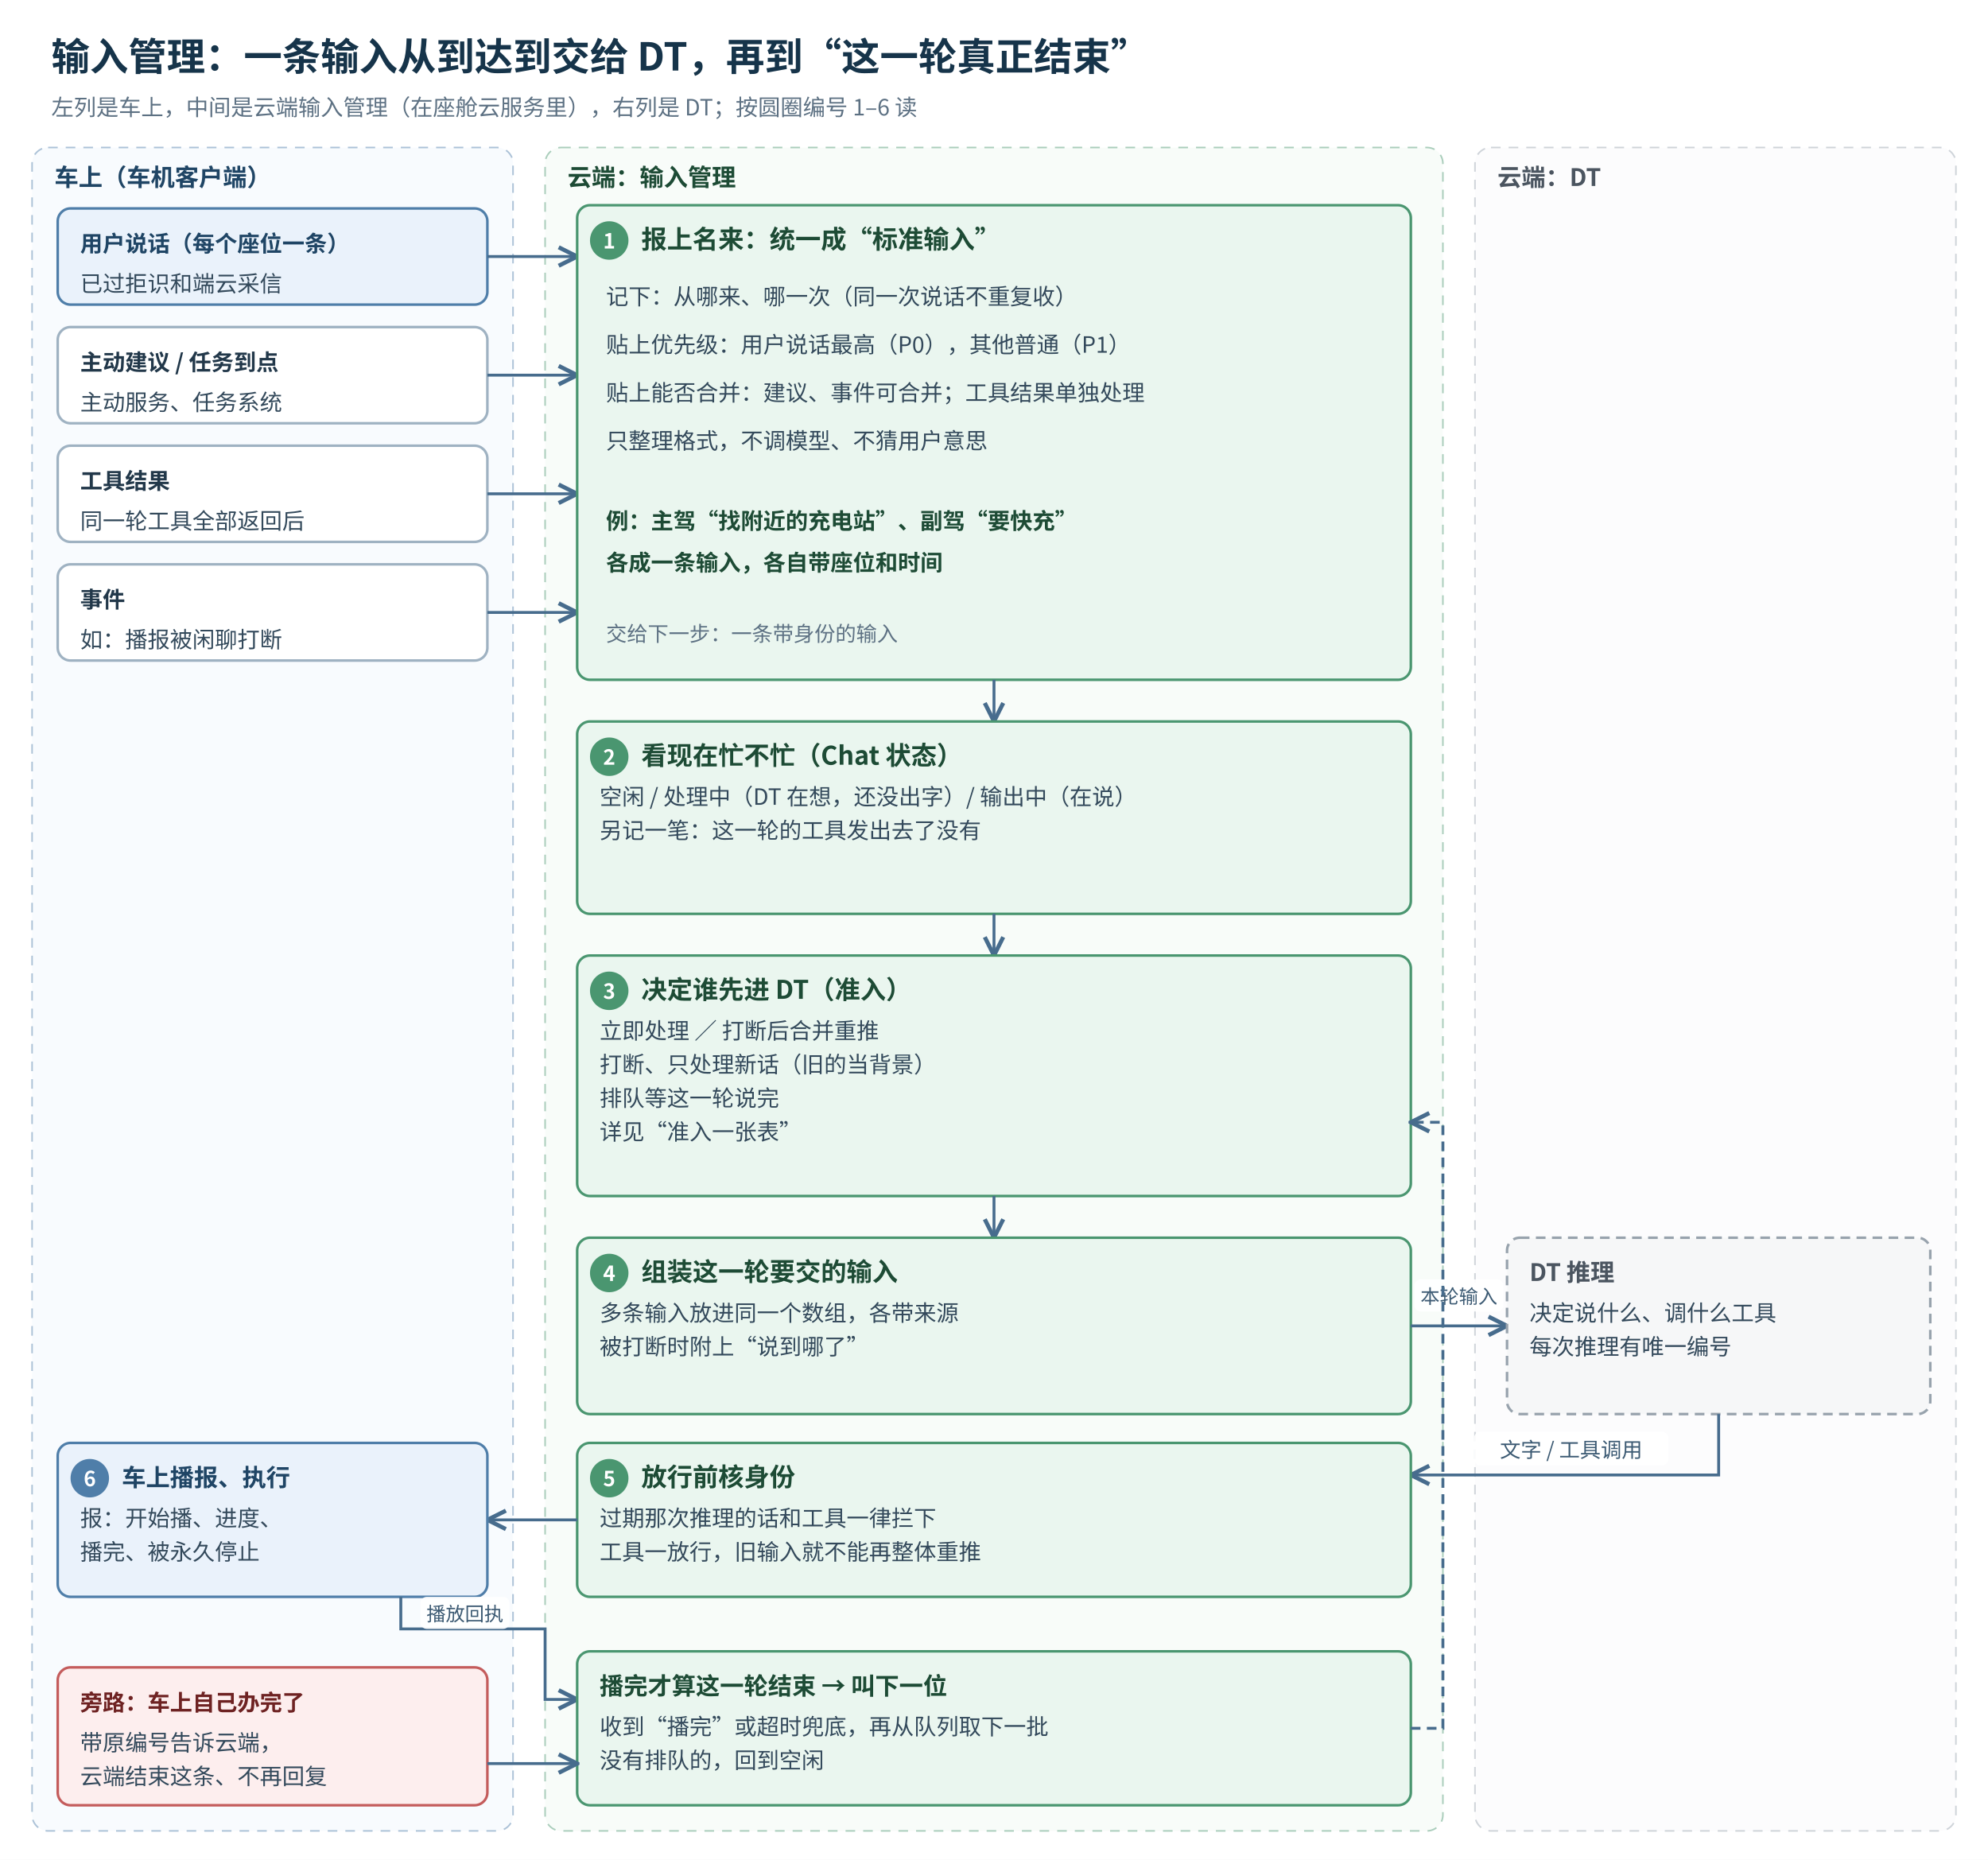
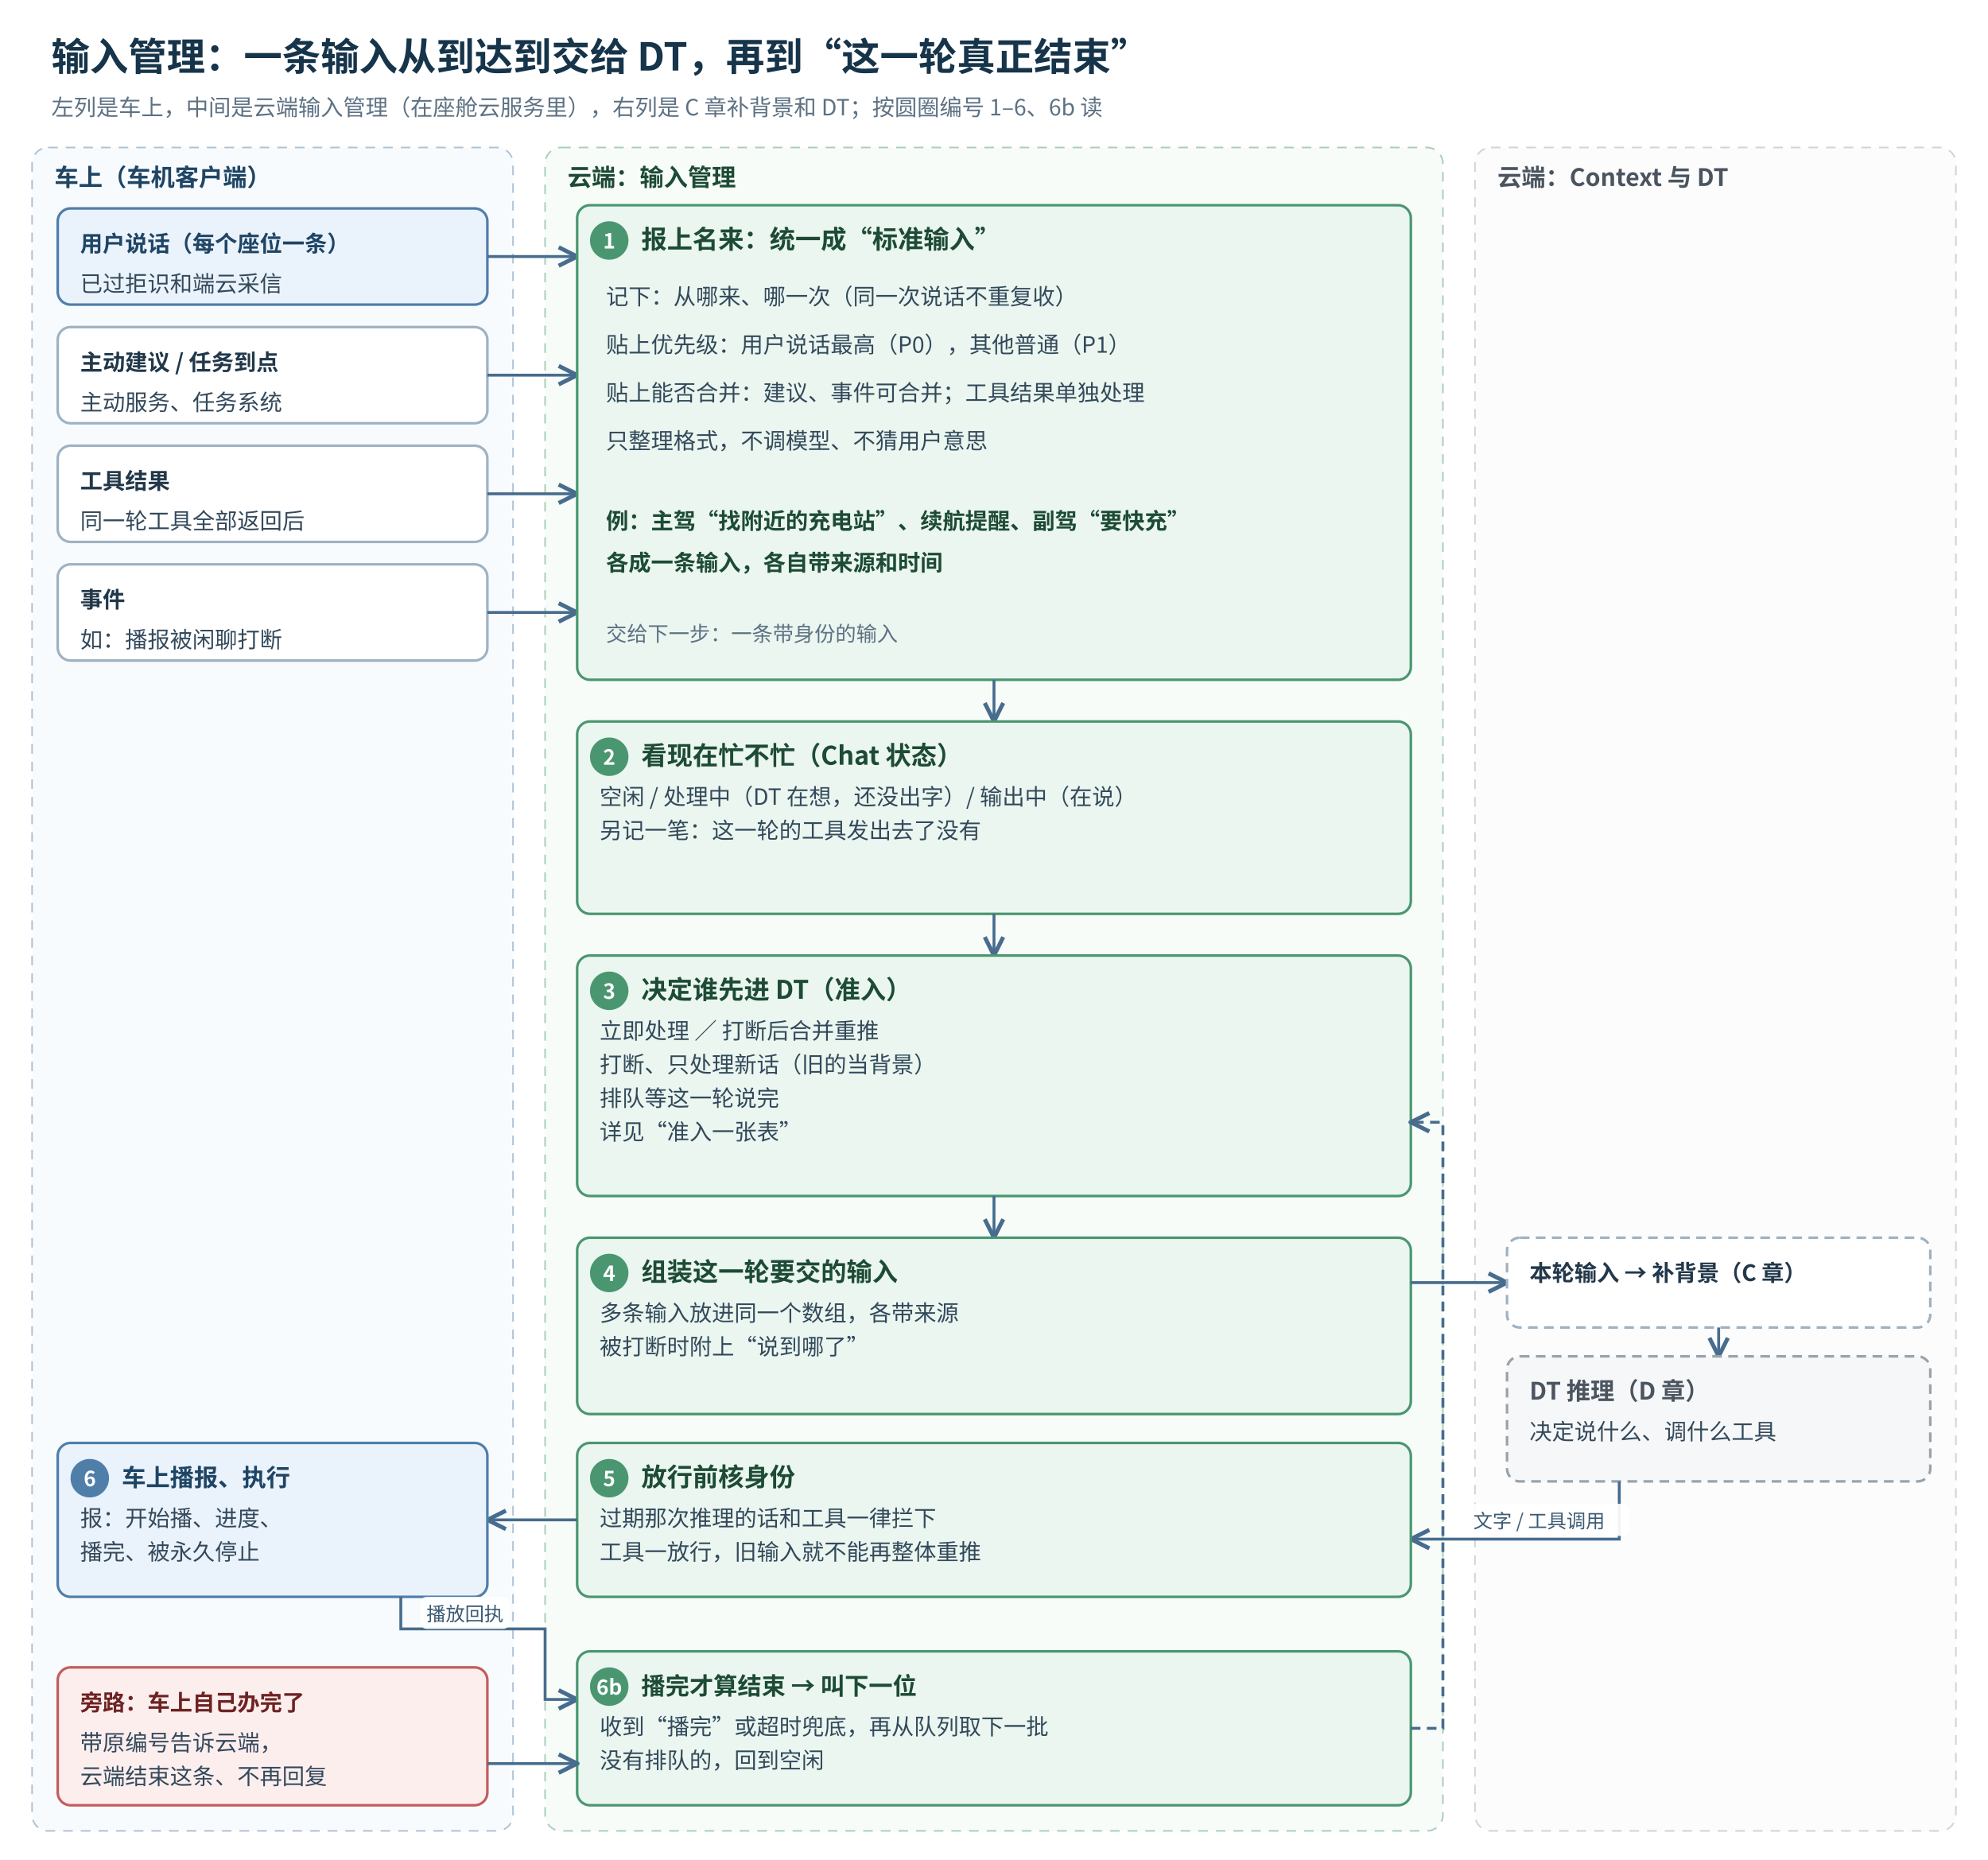
<svg xmlns="http://www.w3.org/2000/svg" width="1240" height="1160" viewBox="0 0 1240 1160" role="img" aria-label="输入管理：一条输入从到达到交给 DT，再到“这一轮真正结束”">
  <defs>
    <marker id="arr" viewBox="0 0 10 10" refX="9" refY="5" markerWidth="8" markerHeight="8" orient="auto-start-reverse">
      <path d="M1 1L9 5L1 9" fill="none" stroke="#476c8d" stroke-width="1.8" />
    </marker>
  </defs>
  <g font-family="PingFang SC,Microsoft YaHei,Noto Sans CJK SC,Arial,sans-serif">
    <rect width="1240" height="1160" fill="#ffffff" />
    <text x="32" y="44" font-size="24" fill="#16344a" font-weight="650" text-anchor="start">输入管理：一条输入从到达到交给 DT，再到“这一轮真正结束”</text>
-     <text x="32" y="72" font-size="14" fill="#5d7183" font-weight="400" text-anchor="start">左列是车上，中间是云端输入管理（在座舱云服务里），右列是 DT；按圆圈编号 1–6 读</text>
+     <text x="32" y="72" font-size="14" fill="#5d7183" font-weight="400" text-anchor="start">左列是车上，中间是云端输入管理（在座舱云服务里），右列是 C 章补背景和 DT；按圆圈编号 1–6、6b 读</text>
    <rect x="20" y="92" width="300" height="1050" rx="10" fill="#eaf2fb" fill-opacity=".35" stroke="#4f7ea9" stroke-opacity=".45" stroke-dasharray="6 5" />
    <text x="34" y="116" font-size="15" fill="#1f4565" font-weight="650" text-anchor="start">车上（车机客户端）</text>
    <rect x="340" y="92" width="560" height="1050" rx="10" fill="#eaf6ef" fill-opacity=".35" stroke="#4a9670" stroke-opacity=".45" stroke-dasharray="6 5" />
    <text x="354" y="116" font-size="15" fill="#1d4b35" font-weight="650" text-anchor="start">云端：输入管理</text>
    <rect x="920" y="92" width="300" height="1050" rx="10" fill="#f6f7f8" fill-opacity=".35" stroke="#98a3ad" stroke-opacity=".45" stroke-dasharray="6 5" />
-     <text x="934" y="116" font-size="15" fill="#4b5560" font-weight="650" text-anchor="start">云端：DT</text>
+     <text x="934" y="116" font-size="15" fill="#4b5560" font-weight="650" text-anchor="start">云端：Context 与 DT</text>
    <rect x="36" y="130" width="268" height="60" rx="8" fill="#eaf2fb" stroke="#4f7ea9" stroke-width="1.6" />
    <text x="50" y="157" font-size="14" fill="#1f4565" font-weight="650" text-anchor="start">用户说话（每个座位一条）</text>
    <text x="50" y="182" font-size="14" fill="#33495b" font-weight="400" text-anchor="start">已过拒识和端云采信</text>
    <path d="M304,160 L360,160" fill="none" stroke="#476c8d" stroke-width="1.8" marker-end="url(#arr)" />
    <rect x="36" y="204" width="268" height="60" rx="8" fill="#ffffff" stroke="#9fb2c2" stroke-width="1.6" />
    <text x="50" y="231" font-size="14" fill="#22384a" font-weight="650" text-anchor="start">主动建议 / 任务到点</text>
    <text x="50" y="256" font-size="14" fill="#33495b" font-weight="400" text-anchor="start">主动服务、任务系统</text>
    <path d="M304,234 L360,234" fill="none" stroke="#476c8d" stroke-width="1.8" marker-end="url(#arr)" />
    <rect x="36" y="278" width="268" height="60" rx="8" fill="#ffffff" stroke="#9fb2c2" stroke-width="1.6" />
    <text x="50" y="305" font-size="14" fill="#22384a" font-weight="650" text-anchor="start">工具结果</text>
    <text x="50" y="330" font-size="14" fill="#33495b" font-weight="400" text-anchor="start">同一轮工具全部返回后</text>
    <path d="M304,308 L360,308" fill="none" stroke="#476c8d" stroke-width="1.8" marker-end="url(#arr)" />
    <rect x="36" y="352" width="268" height="60" rx="8" fill="#ffffff" stroke="#9fb2c2" stroke-width="1.6" />
    <text x="50" y="379" font-size="14" fill="#22384a" font-weight="650" text-anchor="start">事件</text>
    <text x="50" y="404" font-size="14" fill="#33495b" font-weight="400" text-anchor="start">如：播报被闲聊打断</text>
    <path d="M304,382 L360,382" fill="none" stroke="#476c8d" stroke-width="1.8" marker-end="url(#arr)" />
    <rect x="360" y="128" width="520" height="296" rx="8" fill="#eaf6ef" stroke="#4a9670" stroke-width="1.6" />
    <circle cx="380" cy="150" r="12" fill="#4a9670" />
    <text x="380" y="155" font-size="13" fill="#fff" font-weight="700" text-anchor="middle">1</text>
    <text x="400" y="155" font-size="16" fill="#1d4b35" font-weight="650" text-anchor="start" />
    <text x="400" y="155" font-size="16" fill="#1d4b35" font-weight="650" text-anchor="start">报上名来：统一成“标准输入”</text>
    <text x="378" y="190" font-size="14" fill="#33495b" font-weight="400" text-anchor="start">记下：从哪来、哪一次（同一次说话不重复收）</text>
    <text x="378" y="220" font-size="14" fill="#33495b" font-weight="400" text-anchor="start">贴上优先级：用户说话最高（P0），其他普通（P1）</text>
    <text x="378" y="250" font-size="14" fill="#33495b" font-weight="400" text-anchor="start">贴上能否合并：建议、事件可合并；工具结果单独处理</text>
    <text x="378" y="280" font-size="14" fill="#33495b" font-weight="400" text-anchor="start">只整理格式，不调模型、不猜用户意思</text>
-     <text x="378" y="330" font-size="14" fill="#1d4b35" font-weight="600" text-anchor="start">例：主驾“找附近的充电站”、副驾“要快充”</text>
-     <text x="378" y="356" font-size="14" fill="#1d4b35" font-weight="600" text-anchor="start">各成一条输入，各自带座位和时间</text>
+     <text x="378" y="330" font-size="14" fill="#1d4b35" font-weight="600" text-anchor="start">例：主驾“找附近的充电站”、续航提醒、副驾“要快充”</text>
+     <text x="378" y="356" font-size="14" fill="#1d4b35" font-weight="600" text-anchor="start">各成一条输入，各自带来源和时间</text>
    <text x="378" y="400" font-size="13" fill="#5d7183" font-weight="400" text-anchor="start">交给下一步：一条带身份的输入</text>
    <path d="M620,424 L620,450" fill="none" stroke="#476c8d" stroke-width="1.8" marker-end="url(#arr)" />
    <rect x="360" y="450" width="520" height="120" rx="8" fill="#eaf6ef" stroke="#4a9670" stroke-width="1.6" />
    <circle cx="380" cy="472" r="12" fill="#4a9670" />
    <text x="380" y="477" font-size="13" fill="#fff" font-weight="700" text-anchor="middle">2</text>
    <text x="400" y="477" font-size="16" fill="#1d4b35" font-weight="650" text-anchor="start">看现在忙不忙（Chat 状态）</text>
    <text x="374" y="502" font-size="14" fill="#33495b" font-weight="400" text-anchor="start">空闲 / 处理中（DT 在想，还没出字）/ 输出中（在说）</text>
    <text x="374" y="523" font-size="14" fill="#33495b" font-weight="400" text-anchor="start">另记一笔：这一轮的工具发出去了没有</text>
    <path d="M620,570 L620,596" fill="none" stroke="#476c8d" stroke-width="1.8" marker-end="url(#arr)" />
    <rect x="360" y="596" width="520" height="150" rx="8" fill="#eaf6ef" stroke="#4a9670" stroke-width="1.6" />
    <circle cx="380" cy="618" r="12" fill="#4a9670" />
    <text x="380" y="623" font-size="13" fill="#fff" font-weight="700" text-anchor="middle">3</text>
    <text x="400" y="623" font-size="16" fill="#1d4b35" font-weight="650" text-anchor="start">决定谁先进 DT（准入）</text>
    <text x="374" y="648" font-size="14" fill="#33495b" font-weight="400" text-anchor="start">立即处理 ／ 打断后合并重推</text>
    <text x="374" y="669" font-size="14" fill="#33495b" font-weight="400" text-anchor="start">打断、只处理新话（旧的当背景）</text>
    <text x="374" y="690" font-size="14" fill="#33495b" font-weight="400" text-anchor="start">排队等这一轮说完</text>
    <text x="374" y="711" font-size="14" fill="#33495b" font-weight="400" text-anchor="start">详见“准入一张表”</text>
    <path d="M620,746 L620,772" fill="none" stroke="#476c8d" stroke-width="1.8" marker-end="url(#arr)" />
    <rect x="360" y="772" width="520" height="110" rx="8" fill="#eaf6ef" stroke="#4a9670" stroke-width="1.6" />
    <circle cx="380" cy="794" r="12" fill="#4a9670" />
    <text x="380" y="799" font-size="13" fill="#fff" font-weight="700" text-anchor="middle">4</text>
    <text x="400" y="799" font-size="16" fill="#1d4b35" font-weight="650" text-anchor="start">组装这一轮要交的输入</text>
    <text x="374" y="824" font-size="14" fill="#33495b" font-weight="400" text-anchor="start">多条输入放进同一个数组，各带来源</text>
    <text x="374" y="845" font-size="14" fill="#33495b" font-weight="400" text-anchor="start">被打断时附上“说到哪了”</text>
-     <path d="M880,827 L940,827" fill="none" stroke="#476c8d" stroke-width="1.8" marker-end="url(#arr)" />
-     <rect x="882.2" y="798" width="55.6" height="20" rx="4" fill="#ffffff" fill-opacity=".92" />
-     <text x="910" y="813" font-size="12" fill="#3c5a73" font-weight="500" text-anchor="middle">本轮输入</text>
-     <rect x="940" y="772" width="264" height="110" rx="8" fill="#f6f7f8" stroke="#98a3ad" stroke-width="1.6" stroke-dasharray="6 4" />
-     <text x="954" y="799" font-size="15" fill="#4b5560" font-weight="650" text-anchor="start">DT 推理</text>
-     <text x="954" y="824" font-size="14" fill="#33495b" font-weight="400" text-anchor="start">决定说什么、调什么工具</text>
-     <text x="954" y="845" font-size="14" fill="#33495b" font-weight="400" text-anchor="start">每次推理有唯一编号</text>
-     <path d="M1072,882 L1072,920 L880,920" fill="none" stroke="#476c8d" stroke-width="1.8" marker-end="url(#arr)" />
-     <rect x="919.425" y="893" width="121.15" height="21" rx="4" fill="#ffffff" fill-opacity=".92" />
-     <text x="980" y="909" font-size="13" fill="#3c5a73" font-weight="500" text-anchor="middle">文字 / 工具调用</text>
+     <path d="M880,800 L940,800" fill="none" stroke="#476c8d" stroke-width="1.8" marker-end="url(#arr)" />
+     <rect x="940" y="772" width="264" height="56" rx="8" fill="#ffffff" stroke="#9fb2c2" stroke-width="1.6" stroke-dasharray="6 4" />
+     <text x="954" y="799" font-size="14" fill="#22384a" font-weight="650" text-anchor="start">本轮输入 → 补背景（C 章）</text>
+     <path d="M1072,828 L1072,846" fill="none" stroke="#476c8d" stroke-width="1.8" marker-end="url(#arr)" />
+     <rect x="940" y="846" width="264" height="78" rx="8" fill="#f6f7f8" stroke="#98a3ad" stroke-width="1.6" stroke-dasharray="6 4" />
+     <text x="954" y="873" font-size="15" fill="#4b5560" font-weight="650" text-anchor="start">DT 推理（D 章）</text>
+     <text x="954" y="898" font-size="14" fill="#33495b" font-weight="400" text-anchor="start">决定说什么、调什么工具</text>
+     <path d="M1010,924 L1010,960 L880,960" fill="none" stroke="#476c8d" stroke-width="1.8" marker-end="url(#arr)" />
+     <rect x="903.7" y="938" width="112.6" height="20" rx="4" fill="#ffffff" fill-opacity=".92" />
+     <text x="960" y="953" font-size="12" fill="#3c5a73" font-weight="500" text-anchor="middle">文字 / 工具调用</text>
    <rect x="360" y="900" width="520" height="96" rx="8" fill="#eaf6ef" stroke="#4a9670" stroke-width="1.6" />
    <circle cx="380" cy="922" r="12" fill="#4a9670" />
    <text x="380" y="927" font-size="13" fill="#fff" font-weight="700" text-anchor="middle">5</text>
    <text x="400" y="927" font-size="16" fill="#1d4b35" font-weight="650" text-anchor="start">放行前核身份</text>
    <text x="374" y="952" font-size="14" fill="#33495b" font-weight="400" text-anchor="start">过期那次推理的话和工具一律拦下</text>
    <text x="374" y="973" font-size="14" fill="#33495b" font-weight="400" text-anchor="start">工具一放行，旧输入就不能再整体重推</text>
    <path d="M360,948 L304,948" fill="none" stroke="#476c8d" stroke-width="1.8" marker-end="url(#arr)" />
    <rect x="36" y="900" width="268" height="96" rx="8" fill="#eaf2fb" stroke="#4f7ea9" stroke-width="1.6" />
    <circle cx="56" cy="922" r="12" fill="#4f7ea9" />
    <text x="56" y="927" font-size="13" fill="#fff" font-weight="700" text-anchor="middle">6</text>
    <text x="76" y="927" font-size="15" fill="#1f4565" font-weight="650" text-anchor="start">车上播报、执行</text>
    <text x="50" y="952" font-size="14" fill="#33495b" font-weight="400" text-anchor="start">报：开始播、进度、</text>
    <text x="50" y="973" font-size="14" fill="#33495b" font-weight="400" text-anchor="start">播完、被永久停止</text>
    <path d="M250,996 L250,1016 L340,1016 L340,1060 L360,1060" fill="none" stroke="#476c8d" stroke-width="1.8" marker-end="url(#arr)" />
    <rect x="262.2" y="996" width="55.6" height="20" rx="4" fill="#ffffff" fill-opacity=".92" />
    <text x="290" y="1011" font-size="12" fill="#3c5a73" font-weight="500" text-anchor="middle">播放回执</text>
    <rect x="360" y="1030" width="520" height="96" rx="8" fill="#eaf6ef" stroke="#4a9670" stroke-width="1.6" />
-     <text x="374" y="1057" font-size="15" fill="#1d4b35" font-weight="650" text-anchor="start">播完才算这一轮结束 → 叫下一位</text>
+     <circle cx="380" cy="1052" r="12" fill="#4a9670" />
+     <text x="380" y="1057" font-size="13" fill="#fff" font-weight="700" text-anchor="middle">6b</text>
+     <text x="400" y="1057" font-size="15" fill="#1d4b35" font-weight="650" text-anchor="start">播完才算结束 → 叫下一位</text>
    <text x="374" y="1082" font-size="14" fill="#33495b" font-weight="400" text-anchor="start">收到“播完”或超时兜底，再从队列取下一批</text>
    <text x="374" y="1103" font-size="14" fill="#33495b" font-weight="400" text-anchor="start">没有排队的，回到空闲</text>
    <path d="M880,1078 L900,1078 L900,700 L880,700" fill="none" stroke="#476c8d" stroke-width="1.8" stroke-dasharray="6 4" marker-end="url(#arr)" />
    <rect x="36" y="1040" width="268" height="86" rx="8" fill="#fdeeee" stroke="#c45c5c" stroke-width="1.6" />
    <text x="50" y="1067" font-size="14" fill="#6e2222" font-weight="650" text-anchor="start">旁路：车上自己办完了</text>
    <text x="50" y="1092" font-size="14" fill="#33495b" font-weight="400" text-anchor="start">带原编号告诉云端，</text>
    <text x="50" y="1113" font-size="14" fill="#33495b" font-weight="400" text-anchor="start">云端结束这条、不再回复</text>
    <path d="M304,1100 L360,1100" fill="none" stroke="#476c8d" stroke-width="1.8" marker-end="url(#arr)" />
  </g>
</svg>
